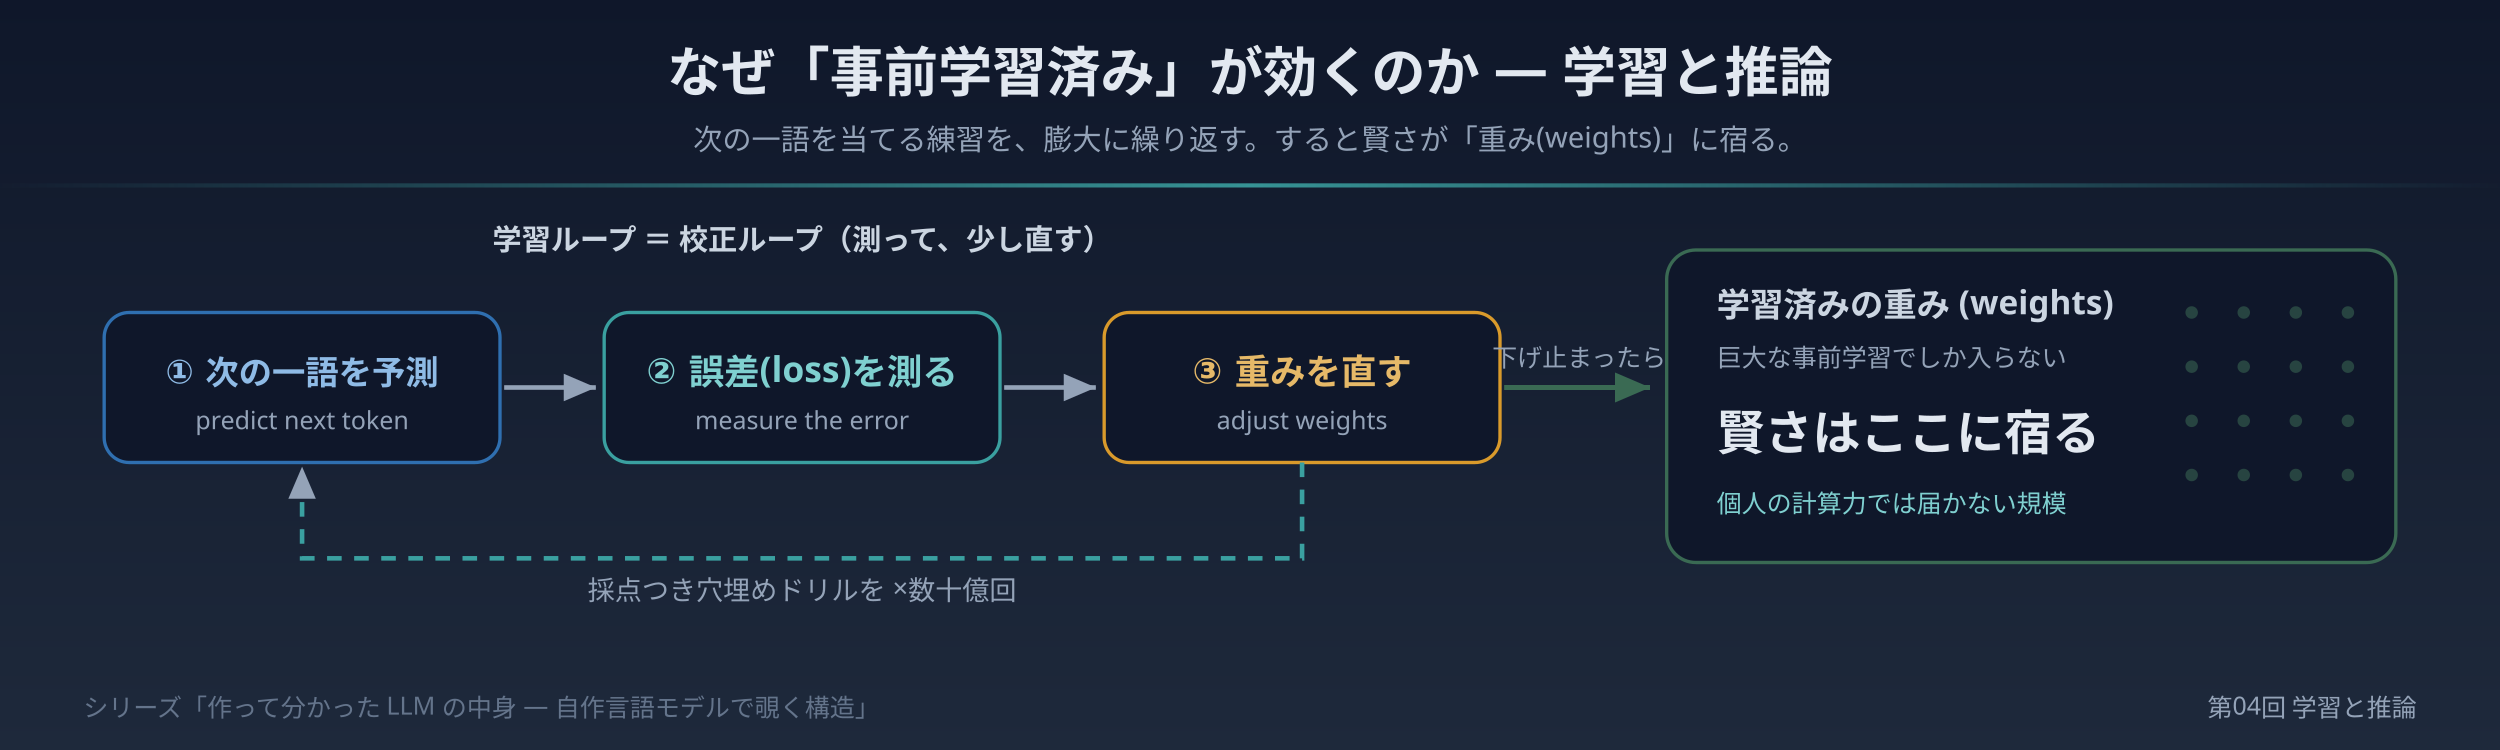
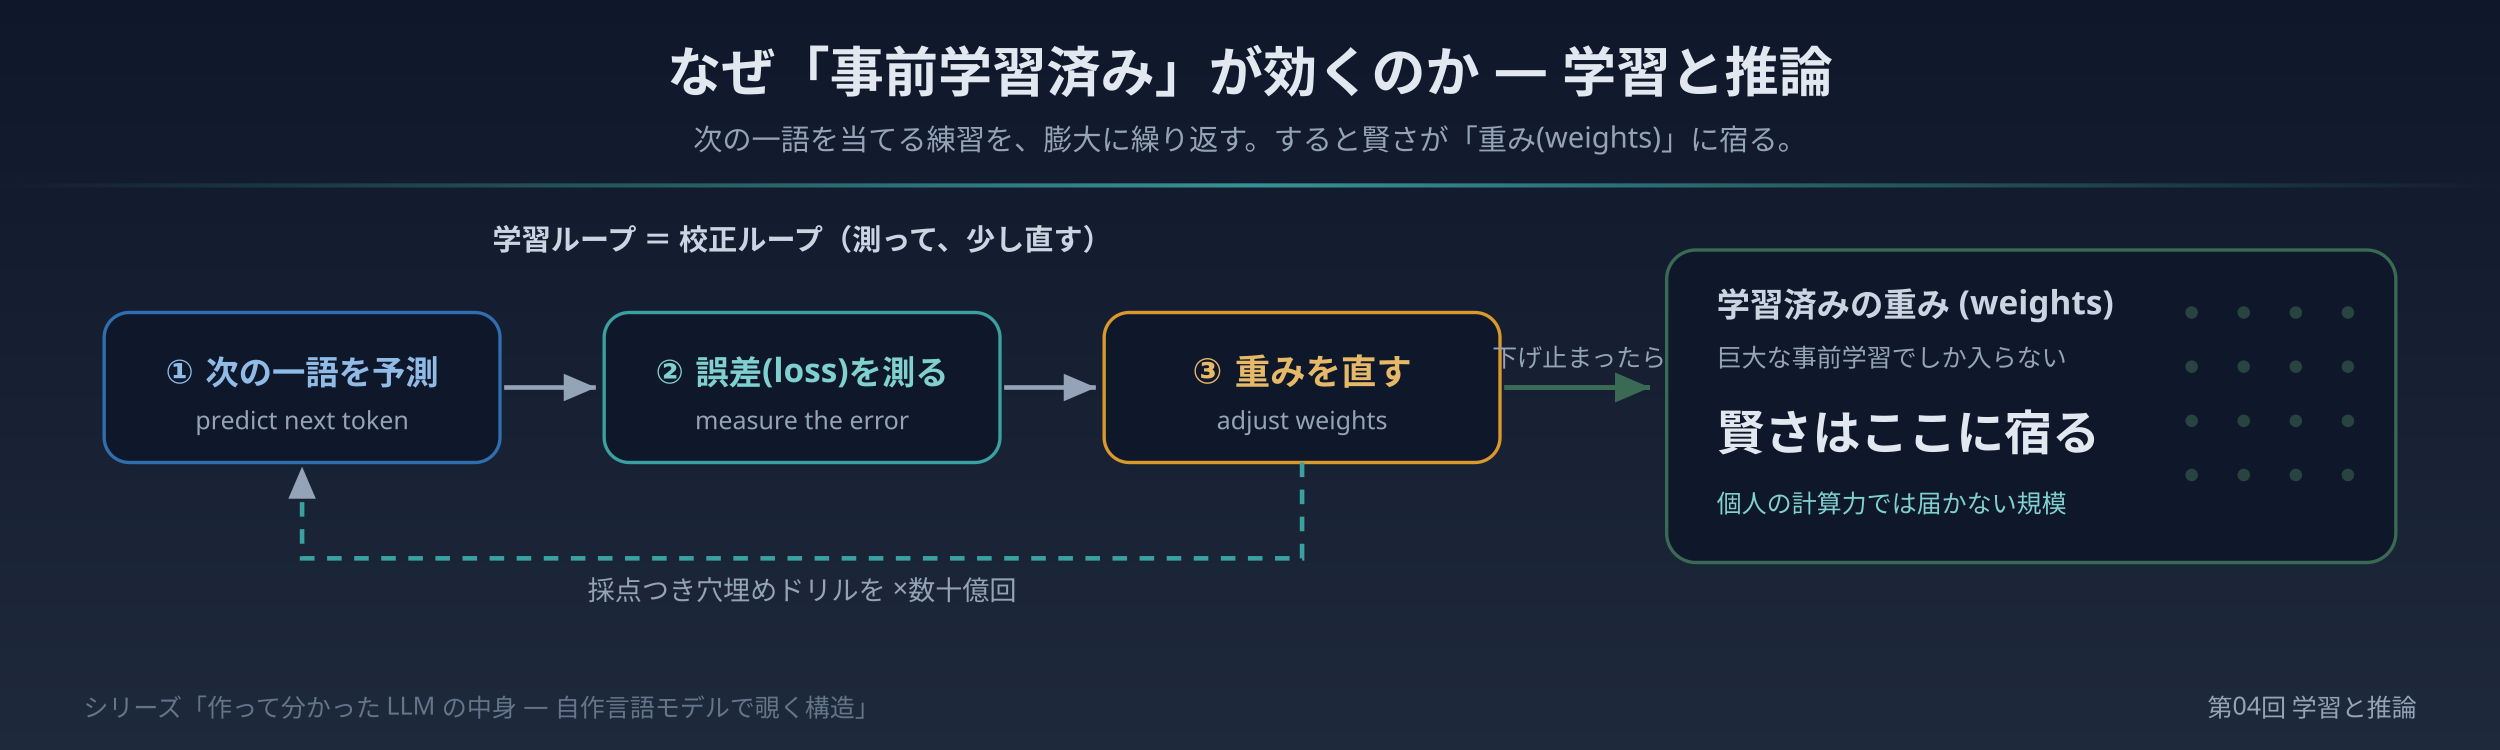
<svg xmlns="http://www.w3.org/2000/svg" viewBox="0 0 1200 360" role="img" aria-label="学習と推論 hero ― 次の一語を当てる練習を膨大に繰り返し、賢さが重みに宿る" style="width:100%;height:auto;max-width:1200px" font-family="'Segoe UI','Hiragino Kaku Gothic ProN','Noto Sans JP',sans-serif">
  <defs>
    <linearGradient id="bg04" x1="0" y1="0" x2="0" y2="1">
      <stop offset="0%" stop-color="#0f172a" />
      <stop offset="100%" stop-color="#1e293b" />
    </linearGradient>
    <linearGradient id="ribbon04" x1="0" y1="0" x2="1" y2="0">
      <stop offset="0%" stop-color="#3aa0a0" stop-opacity="0" />
      <stop offset="50%" stop-color="#3aa0a0" stop-opacity="0.9" />
      <stop offset="100%" stop-color="#3aa0a0" stop-opacity="0" />
    </linearGradient>
    <marker id="ah04" markerWidth="10" markerHeight="10" refX="7" refY="3" orient="auto" markerUnits="strokeWidth">
      <path d="M0,0 L7,3 L0,6 Z" fill="#94a3b8" />
    </marker>
    <marker id="ahg04" markerWidth="10" markerHeight="10" refX="7" refY="3" orient="auto" markerUnits="strokeWidth">
      <path d="M0,0 L7,3 L0,6 Z" fill="#3a6a53" />
    </marker>
  </defs>
  <rect width="1200" height="360" fill="url(#bg04)" />
  <text x="600" y="44" text-anchor="middle" fill="#e2e8f0" font-size="26" font-weight="700">なぜ「事前学習済み」が効くのか ― 学習と推論</text>
  <text x="600" y="72" text-anchor="middle" fill="#94a3b8" font-size="14">次の一語を当てる練習を、膨大に繰り返す。すると賢さが「重み(weights)」に宿る。</text>
  <rect x="0" y="88" width="1200" height="2" fill="url(#ribbon04)" />
  <text x="385" y="120" text-anchor="middle" fill="#cbd5e1" font-size="14" font-weight="600">学習ループ ＝ 校正ループ（測って、少し直す）</text>
  <g>
    <rect x="50" y="150" width="190" height="72" rx="12" fill="#0f172a" stroke="#2f6fb0" stroke-width="1.6" />
    <text x="145" y="184" text-anchor="middle" fill="#8fbbe6" font-size="16" font-weight="700">① 次の一語を予測</text>
    <text x="145" y="206" text-anchor="middle" fill="#94a3b8" font-size="12">predict next token</text>
  </g>
  <g>
    <rect x="290" y="150" width="190" height="72" rx="12" fill="#0f172a" stroke="#3aa0a0" stroke-width="1.6" />
-     <text x="385" y="184" text-anchor="middle" fill="#7fd0d0" font-size="17" font-weight="700">② 誤差(loss)を測る</text>
+     <text x="385" y="184" text-anchor="middle" fill="#7fd0d0" font-size="16" font-weight="700">② 誤差(loss)を測る</text>
    <text x="385" y="206" text-anchor="middle" fill="#94a3b8" font-size="12">measure the error</text>
  </g>
  <g>
    <rect x="530" y="150" width="190" height="72" rx="12" fill="#0f172a" stroke="#d99a2b" stroke-width="1.6" />
    <text x="625" y="184" text-anchor="middle" fill="#e6b968" font-size="17" font-weight="700">③ 重みを直す</text>
    <text x="625" y="206" text-anchor="middle" fill="#94a3b8" font-size="12">adjust weights</text>
  </g>
  <g stroke="#94a3b8" stroke-width="2.2" marker-end="url(#ah04)">
    <line x1="242" y1="186" x2="286" y2="186" />
    <line x1="482" y1="186" x2="526" y2="186" />
  </g>
  <path d="M625,222 L625,268 L145,268 L145,224" fill="none" stroke="#3aa0a0" stroke-width="2.2" stroke-dasharray="7 6" marker-end="url(#ah04)">
    <animate attributeName="stroke-dashoffset" from="0" to="-26" dur="1.3s" repeatCount="indefinite" />
  </path>
  <text x="385" y="288" text-anchor="middle" fill="#94a3b8" font-size="13">採点つき穴埋めドリルを ×数十億回</text>
  <text x="758" y="176" text-anchor="middle" fill="#94a3b8" font-size="12">下げ止まったら</text>
  <line x1="722" y1="186" x2="792" y2="186" stroke="#3a6a53" stroke-width="2.4" marker-end="url(#ahg04)" />
  <g>
    <rect x="800" y="120" width="350" height="150" rx="14" fill="#0f172a" stroke="#3a6a53" stroke-width="1.6" />
    <text x="824" y="152" fill="#cbd5e1" font-size="16" font-weight="700">学習済みの重み (weights)</text>
    <text x="824" y="176" fill="#94a3b8" font-size="12">巨大な事前学習でしか入らない</text>
    <text x="824" y="216" fill="#e2e8f0" font-size="23" font-weight="800">賢さはここに宿る</text>
    <text x="824" y="246" fill="#7fd0d0" font-size="12">個人の計算力では届かない規模</text>
    <g fill="#3a6a53" opacity="0.55">
      <circle cx="1052" cy="150" r="3" />
      <circle cx="1077" cy="150" r="3" />
      <circle cx="1102" cy="150" r="3" />
      <circle cx="1127" cy="150" r="3" />
      <circle cx="1052" cy="176" r="3" />
      <circle cx="1077" cy="176" r="3" />
      <circle cx="1102" cy="176" r="3" />
      <circle cx="1127" cy="176" r="3" />
      <circle cx="1052" cy="202" r="3" />
      <circle cx="1077" cy="202" r="3" />
      <circle cx="1102" cy="202" r="3" />
      <circle cx="1127" cy="202" r="3" />
      <circle cx="1052" cy="228" r="3" />
      <circle cx="1077" cy="228" r="3" />
      <circle cx="1102" cy="228" r="3" />
      <circle cx="1127" cy="228" r="3" />
    </g>
  </g>
  <text x="40" y="344" fill="#64748b" font-size="12">シリーズ「作って分かった LLM の中身 ― 自作言語モデルで覗く構造」</text>
  <text x="1160" y="344" text-anchor="end" fill="#94a3b8" font-size="12">第04回 学習と推論</text>
</svg>
